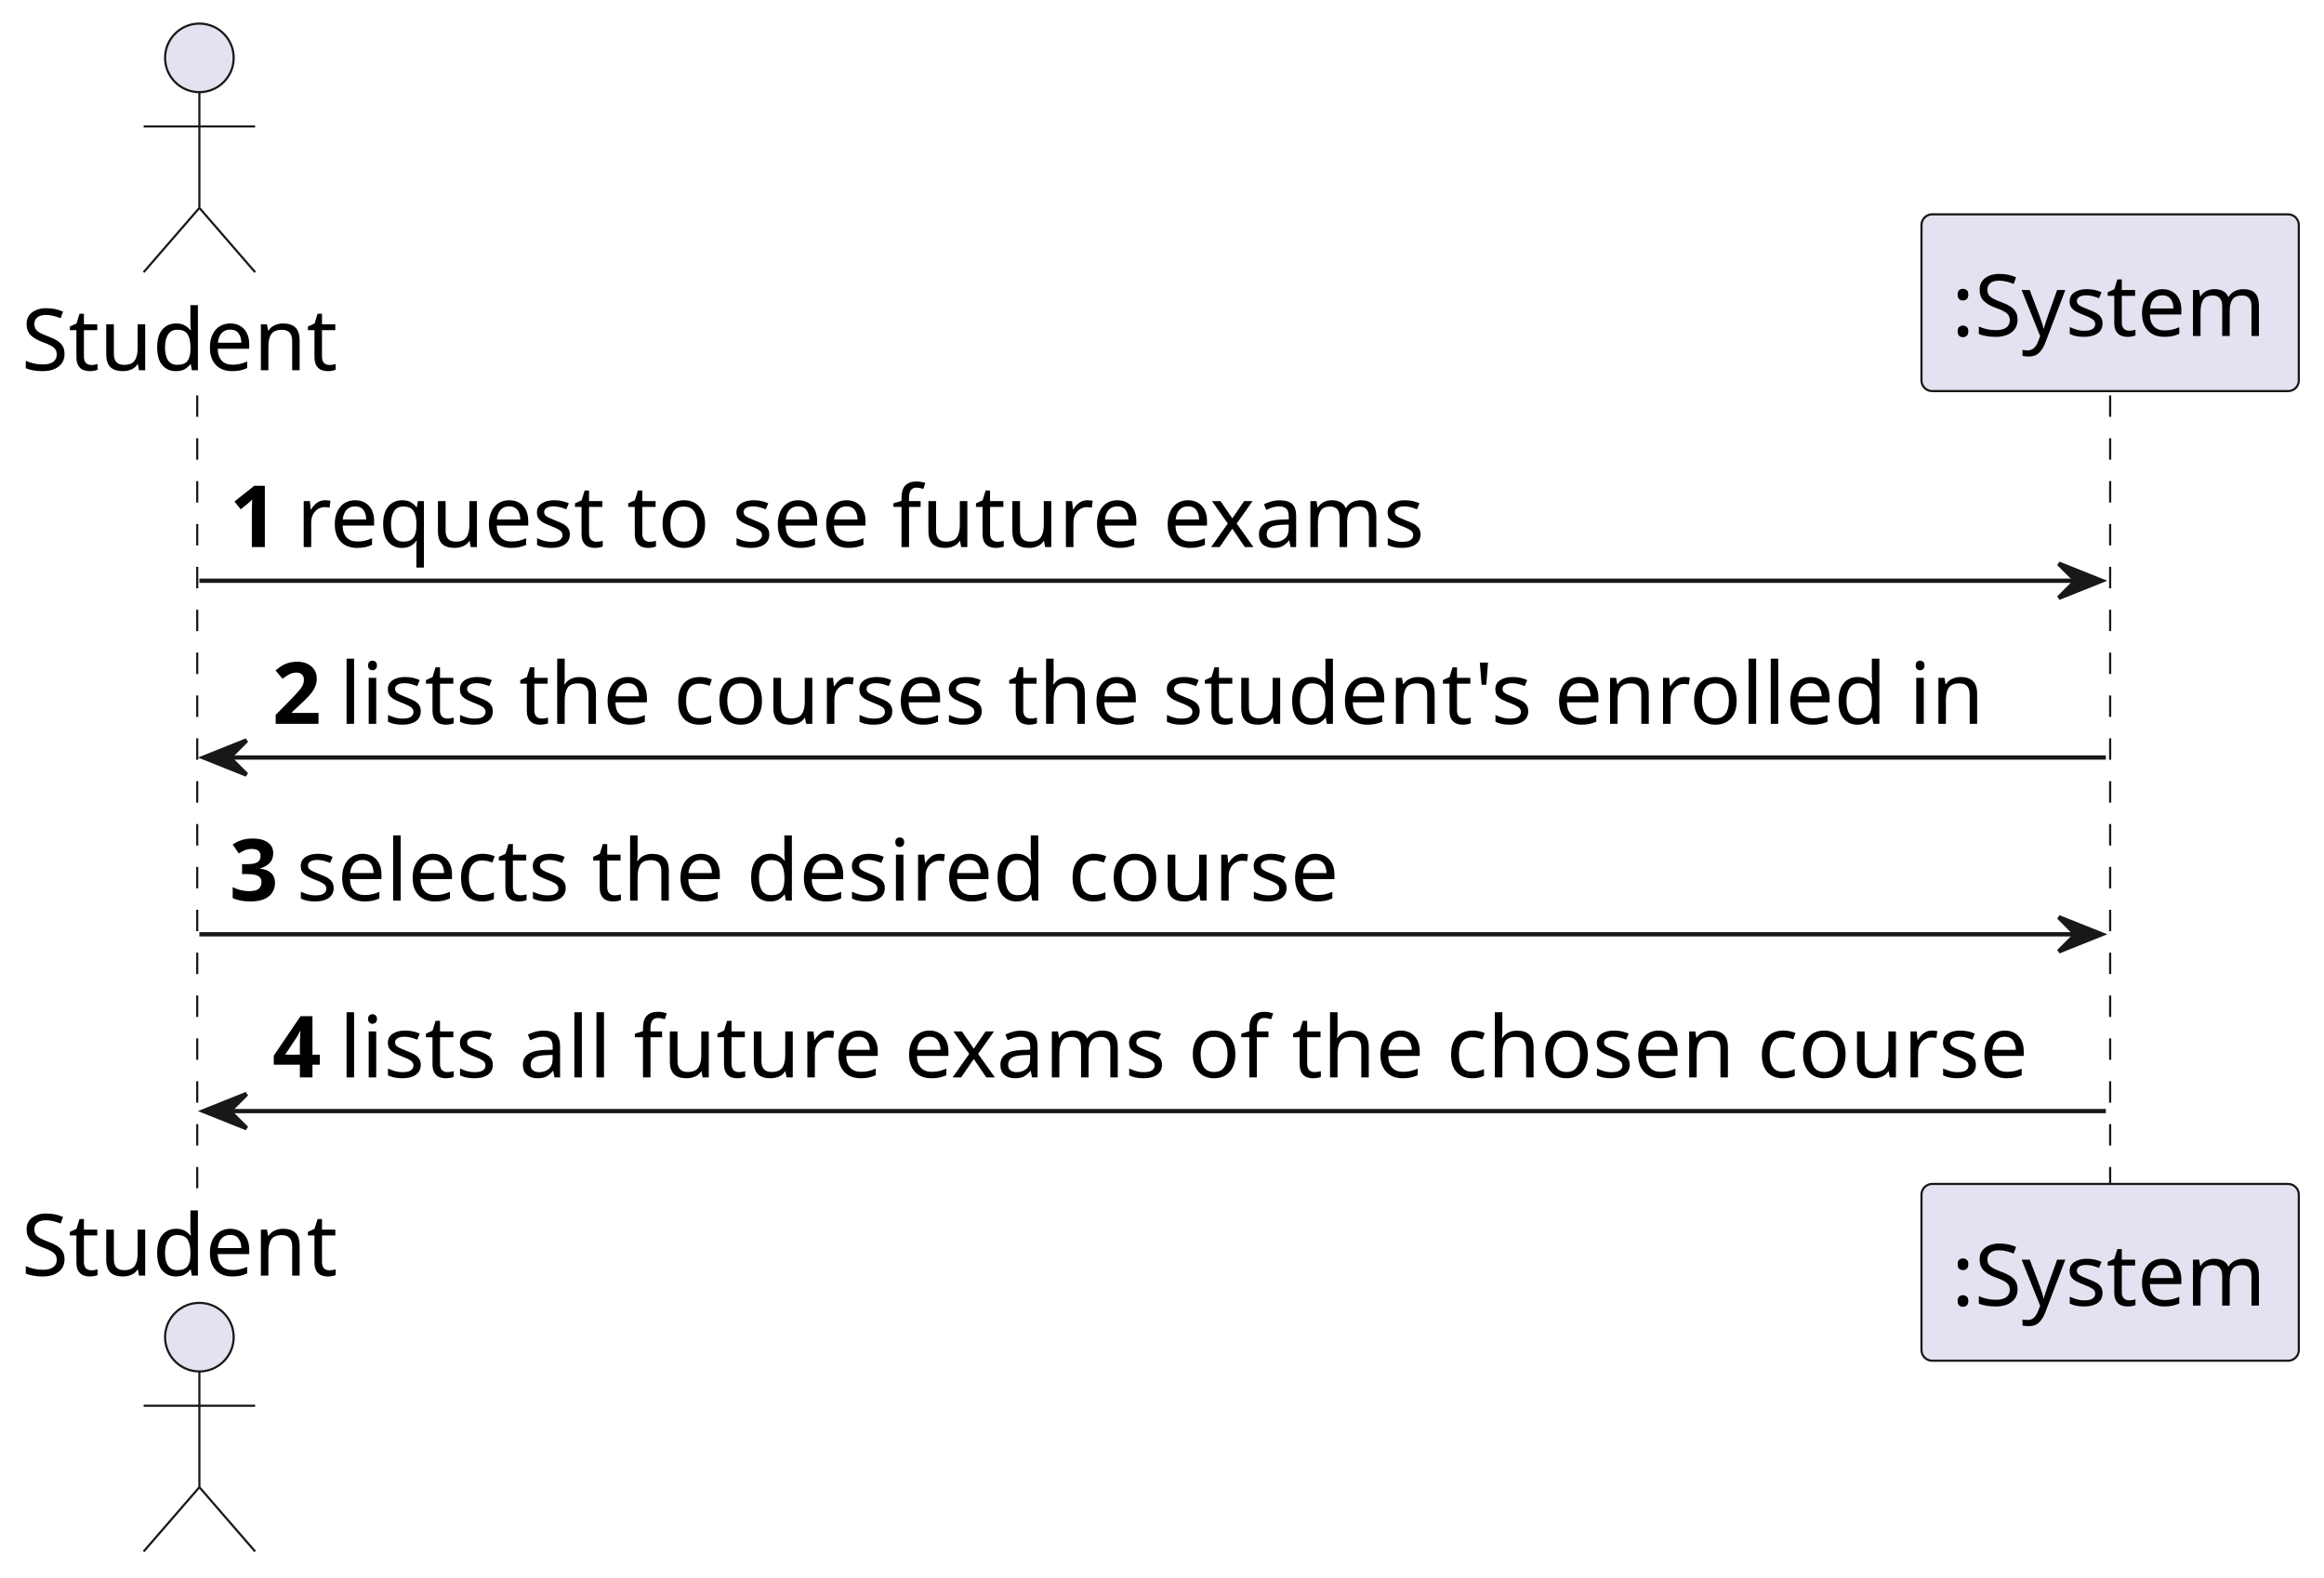
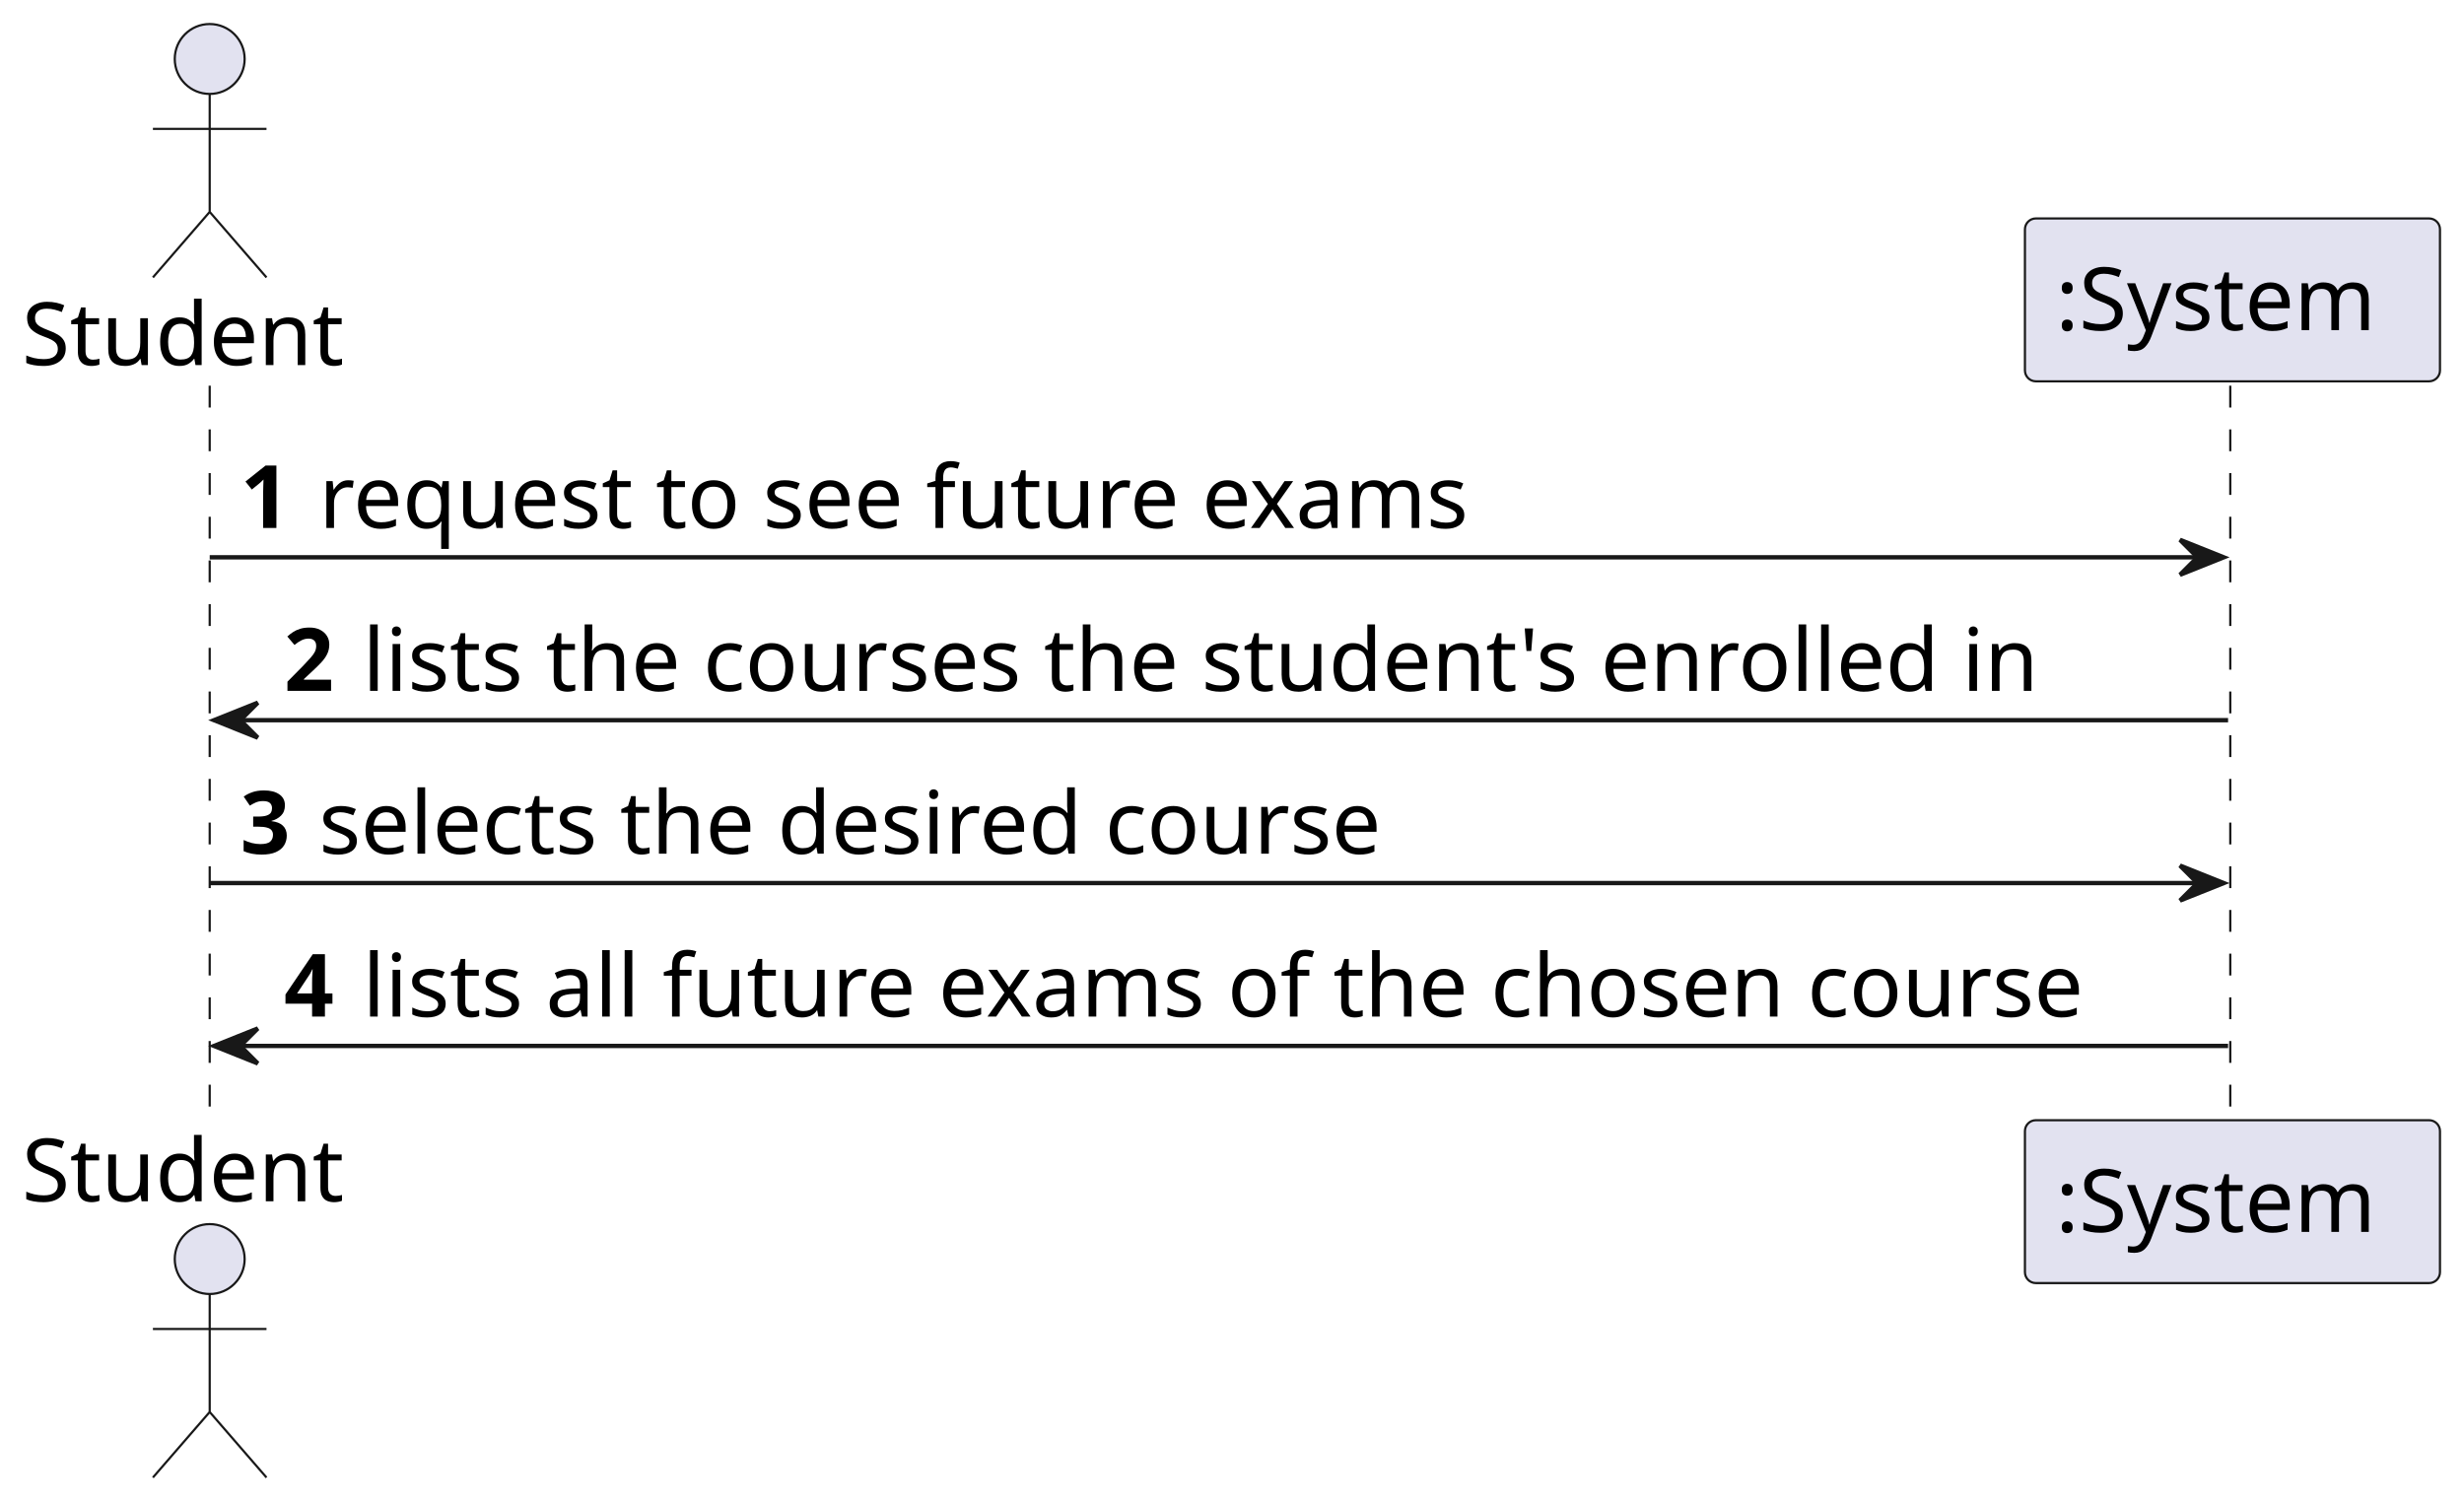
- <svg xmlns="http://www.w3.org/2000/svg" contentStyleType="text/css" height="368px" preserveAspectRatio="none" style="width:542px;height:368px;background:#FFFFFF;" version="1.1" viewBox="0 0 542 368" width="542px" zoomAndPan="magnify">
+ <svg xmlns="http://www.w3.org/2000/svg" contentStyleType="text/css" height="345px" preserveAspectRatio="none" style="width:564px;height:345px;background:#FFFFFF;" version="1.1" viewBox="0 0 564 345" width="564px" zoomAndPan="magnify">
  <defs />
  <g>
-     <line style="stroke:#181818;stroke-width:0.5;stroke-dasharray:5.0,5.0;" x1="46" x2="46" y1="92.24" y2="277.2" />
-     <line style="stroke:#181818;stroke-width:0.5;stroke-dasharray:5.0,5.0;" x1="492.125" x2="492.125" y1="92.24" y2="277.2" />
-     <text fill="#000000" font-family="sans-serif" font-size="20" lengthAdjust="spacing" textLength="77" x="5" y="86.38">Student</text>
-     <ellipse cx="46.5" cy="13.5" fill="#E2E2F0" rx="8" ry="8" style="stroke:#181818;stroke-width:0.5;" />
-     <path d="M46.5,21.5 L46.5,48.5 M33.5,29.5 L59.5,29.5 M46.5,48.5 L33.5,63.5 M46.5,48.5 L59.5,63.5 " fill="none" style="stroke:#181818;stroke-width:0.5;" />
-     <text fill="#000000" font-family="sans-serif" font-size="20" lengthAdjust="spacing" textLength="77" x="5" y="297.58">Student</text>
-     <ellipse cx="46.5" cy="311.94" fill="#E2E2F0" rx="8" ry="8" style="stroke:#181818;stroke-width:0.5;" />
-     <path d="M46.5,319.94 L46.5,346.94 M33.5,327.94 L59.5,327.94 M46.5,346.94 L33.5,361.94 M46.5,346.94 L59.5,361.94 " fill="none" style="stroke:#181818;stroke-width:0.5;" />
-     <rect fill="#E2E2F0" height="41.24" rx="2.5" ry="2.5" style="stroke:#181818;stroke-width:0.5;" width="88" x="448.125" y="50" />
-     <text fill="#000000" font-family="sans-serif" font-size="20" lengthAdjust="spacing" textLength="74" x="455.125" y="78.38">:System</text>
-     <rect fill="#E2E2F0" height="41.24" rx="2.5" ry="2.5" style="stroke:#181818;stroke-width:0.5;" width="88" x="448.125" y="276.2" />
-     <text fill="#000000" font-family="sans-serif" font-size="20" lengthAdjust="spacing" textLength="74" x="455.125" y="304.58">:System</text>
-     <polygon fill="#181818" points="480.125,131.48,490.125,135.48,480.125,139.48,484.125,135.48" style="stroke:#181818;stroke-width:1.0;" />
-     <line style="stroke:#181818;stroke-width:1.0;" x1="46.5" x2="486.125" y1="135.48" y2="135.48" />
-     <text fill="#000000" font-family="sans-serif" font-size="20" font-weight="bold" lengthAdjust="spacing" textLength="11.625" x="53.5" y="127.62">1</text>
-     <text fill="#000000" font-family="sans-serif" font-size="20" lengthAdjust="spacing" textLength="271" x="69.125" y="127.62">request to see future exams</text>
-     <polygon fill="#181818" points="57.5,172.72,47.5,176.72,57.5,180.72,53.5,176.72" style="stroke:#181818;stroke-width:1.0;" />
-     <line style="stroke:#181818;stroke-width:1.0;" x1="51.5" x2="491.125" y1="176.72" y2="176.72" />
-     <text fill="#000000" font-family="sans-serif" font-size="20" font-weight="bold" lengthAdjust="spacing" textLength="11.625" x="63.5" y="168.86">2</text>
-     <text fill="#000000" font-family="sans-serif" font-size="20" lengthAdjust="spacing" textLength="399" x="79.125" y="168.86">lists the courses the student's enrolled in</text>
-     <polygon fill="#181818" points="480.125,213.96,490.125,217.96,480.125,221.96,484.125,217.96" style="stroke:#181818;stroke-width:1.0;" />
-     <line style="stroke:#181818;stroke-width:1.0;" x1="46.5" x2="486.125" y1="217.96" y2="217.96" />
-     <text fill="#000000" font-family="sans-serif" font-size="20" font-weight="bold" lengthAdjust="spacing" textLength="11.625" x="53.5" y="210.1">3</text>
-     <text fill="#000000" font-family="sans-serif" font-size="20" lengthAdjust="spacing" textLength="249" x="69.125" y="210.1">selects the desired course</text>
-     <polygon fill="#181818" points="57.5,255.2,47.5,259.2,57.5,263.2,53.5,259.2" style="stroke:#181818;stroke-width:1.0;" />
-     <line style="stroke:#181818;stroke-width:1.0;" x1="51.5" x2="491.125" y1="259.2" y2="259.2" />
-     <text fill="#000000" font-family="sans-serif" font-size="20" font-weight="bold" lengthAdjust="spacing" textLength="11.625" x="63.5" y="251.34">4</text>
-     <text fill="#000000" font-family="sans-serif" font-size="20" lengthAdjust="spacing" textLength="406" x="79.125" y="251.34">lists all future exams of the chosen course</text>
+     <line style="stroke:#181818;stroke-width:0.5;stroke-dasharray:5.0,5.0;" x1="48" x2="48" y1="88.281" y2="257.406" />
+     <line style="stroke:#181818;stroke-width:0.5;stroke-dasharray:5.0,5.0;" x1="510.5" x2="510.5" y1="88.281" y2="257.406" />
+     <text fill="#000000" font-family="sans-serif" font-size="20" lengthAdjust="spacing" textLength="80" x="5" y="83.564">Student</text>
+     <ellipse cx="48" cy="13.5" fill="#E2E2F0" rx="8" ry="8" style="stroke:#181818;stroke-width:0.5;" />
+     <path d="M48,21.5 L48,48.5 M35,29.5 L61,29.5 M48,48.5 L35,63.5 M48,48.5 L61,63.5 " fill="none" style="stroke:#181818;stroke-width:0.5;" />
+     <text fill="#000000" font-family="sans-serif" font-size="20" lengthAdjust="spacing" textLength="80" x="5" y="274.971">Student</text>
+     <ellipse cx="48" cy="288.188" fill="#E2E2F0" rx="8" ry="8" style="stroke:#181818;stroke-width:0.5;" />
+     <path d="M48,296.188 L48,323.188 M35,304.188 L61,304.188 M48,323.188 L35,338.188 M48,323.188 L61,338.188 " fill="none" style="stroke:#181818;stroke-width:0.5;" />
+     <rect fill="#E2E2F0" height="37.281" rx="2.5" ry="2.5" style="stroke:#181818;stroke-width:0.5;" width="95" x="463.5" y="50" />
+     <text fill="#000000" font-family="sans-serif" font-size="20" lengthAdjust="spacing" textLength="81" x="470.5" y="75.564">:System</text>
+     <rect fill="#E2E2F0" height="37.281" rx="2.5" ry="2.5" style="stroke:#181818;stroke-width:0.5;" width="95" x="463.5" y="256.406" />
+     <text fill="#000000" font-family="sans-serif" font-size="20" lengthAdjust="spacing" textLength="81" x="470.5" y="281.971">:System</text>
+     <polygon fill="#181818" points="499,123.562,509,127.562,499,131.562,503,127.562" style="stroke:#181818;stroke-width:1.0;" />
+     <line style="stroke:#181818;stroke-width:1.0;" x1="48" x2="505" y1="127.562" y2="127.562" />
+     <text fill="#000000" font-family="sans-serif" font-size="20" font-weight="bold" lengthAdjust="spacing" textLength="14" x="55" y="120.846">1</text>
+     <text fill="#000000" font-family="sans-serif" font-size="20" lengthAdjust="spacing" textLength="280" x="73" y="120.846">request to see future exams</text>
+     <polygon fill="#181818" points="59,160.844,49,164.844,59,168.844,55,164.844" style="stroke:#181818;stroke-width:1.0;" />
+     <line style="stroke:#181818;stroke-width:1.0;" x1="53" x2="510" y1="164.844" y2="164.844" />
+     <text fill="#000000" font-family="sans-serif" font-size="20" font-weight="bold" lengthAdjust="spacing" textLength="14" x="65" y="158.127">2</text>
+     <text fill="#000000" font-family="sans-serif" font-size="20" lengthAdjust="spacing" textLength="412" x="83" y="158.127">lists the courses the student's enrolled in</text>
+     <polygon fill="#181818" points="499,198.125,509,202.125,499,206.125,503,202.125" style="stroke:#181818;stroke-width:1.0;" />
+     <line style="stroke:#181818;stroke-width:1.0;" x1="48" x2="505" y1="202.125" y2="202.125" />
+     <text fill="#000000" font-family="sans-serif" font-size="20" font-weight="bold" lengthAdjust="spacing" textLength="14" x="55" y="195.408">3</text>
+     <text fill="#000000" font-family="sans-serif" font-size="20" lengthAdjust="spacing" textLength="260" x="73" y="195.408">selects the desired course</text>
+     <polygon fill="#181818" points="59,235.406,49,239.406,59,243.406,55,239.406" style="stroke:#181818;stroke-width:1.0;" />
+     <line style="stroke:#181818;stroke-width:1.0;" x1="53" x2="510" y1="239.406" y2="239.406" />
+     <text fill="#000000" font-family="sans-serif" font-size="20" font-weight="bold" lengthAdjust="spacing" textLength="14" x="65" y="232.69">4</text>
+     <text fill="#000000" font-family="sans-serif" font-size="20" lengthAdjust="spacing" textLength="421" x="83" y="232.69">lists all future exams of the chosen course</text>
  </g>
</svg>
